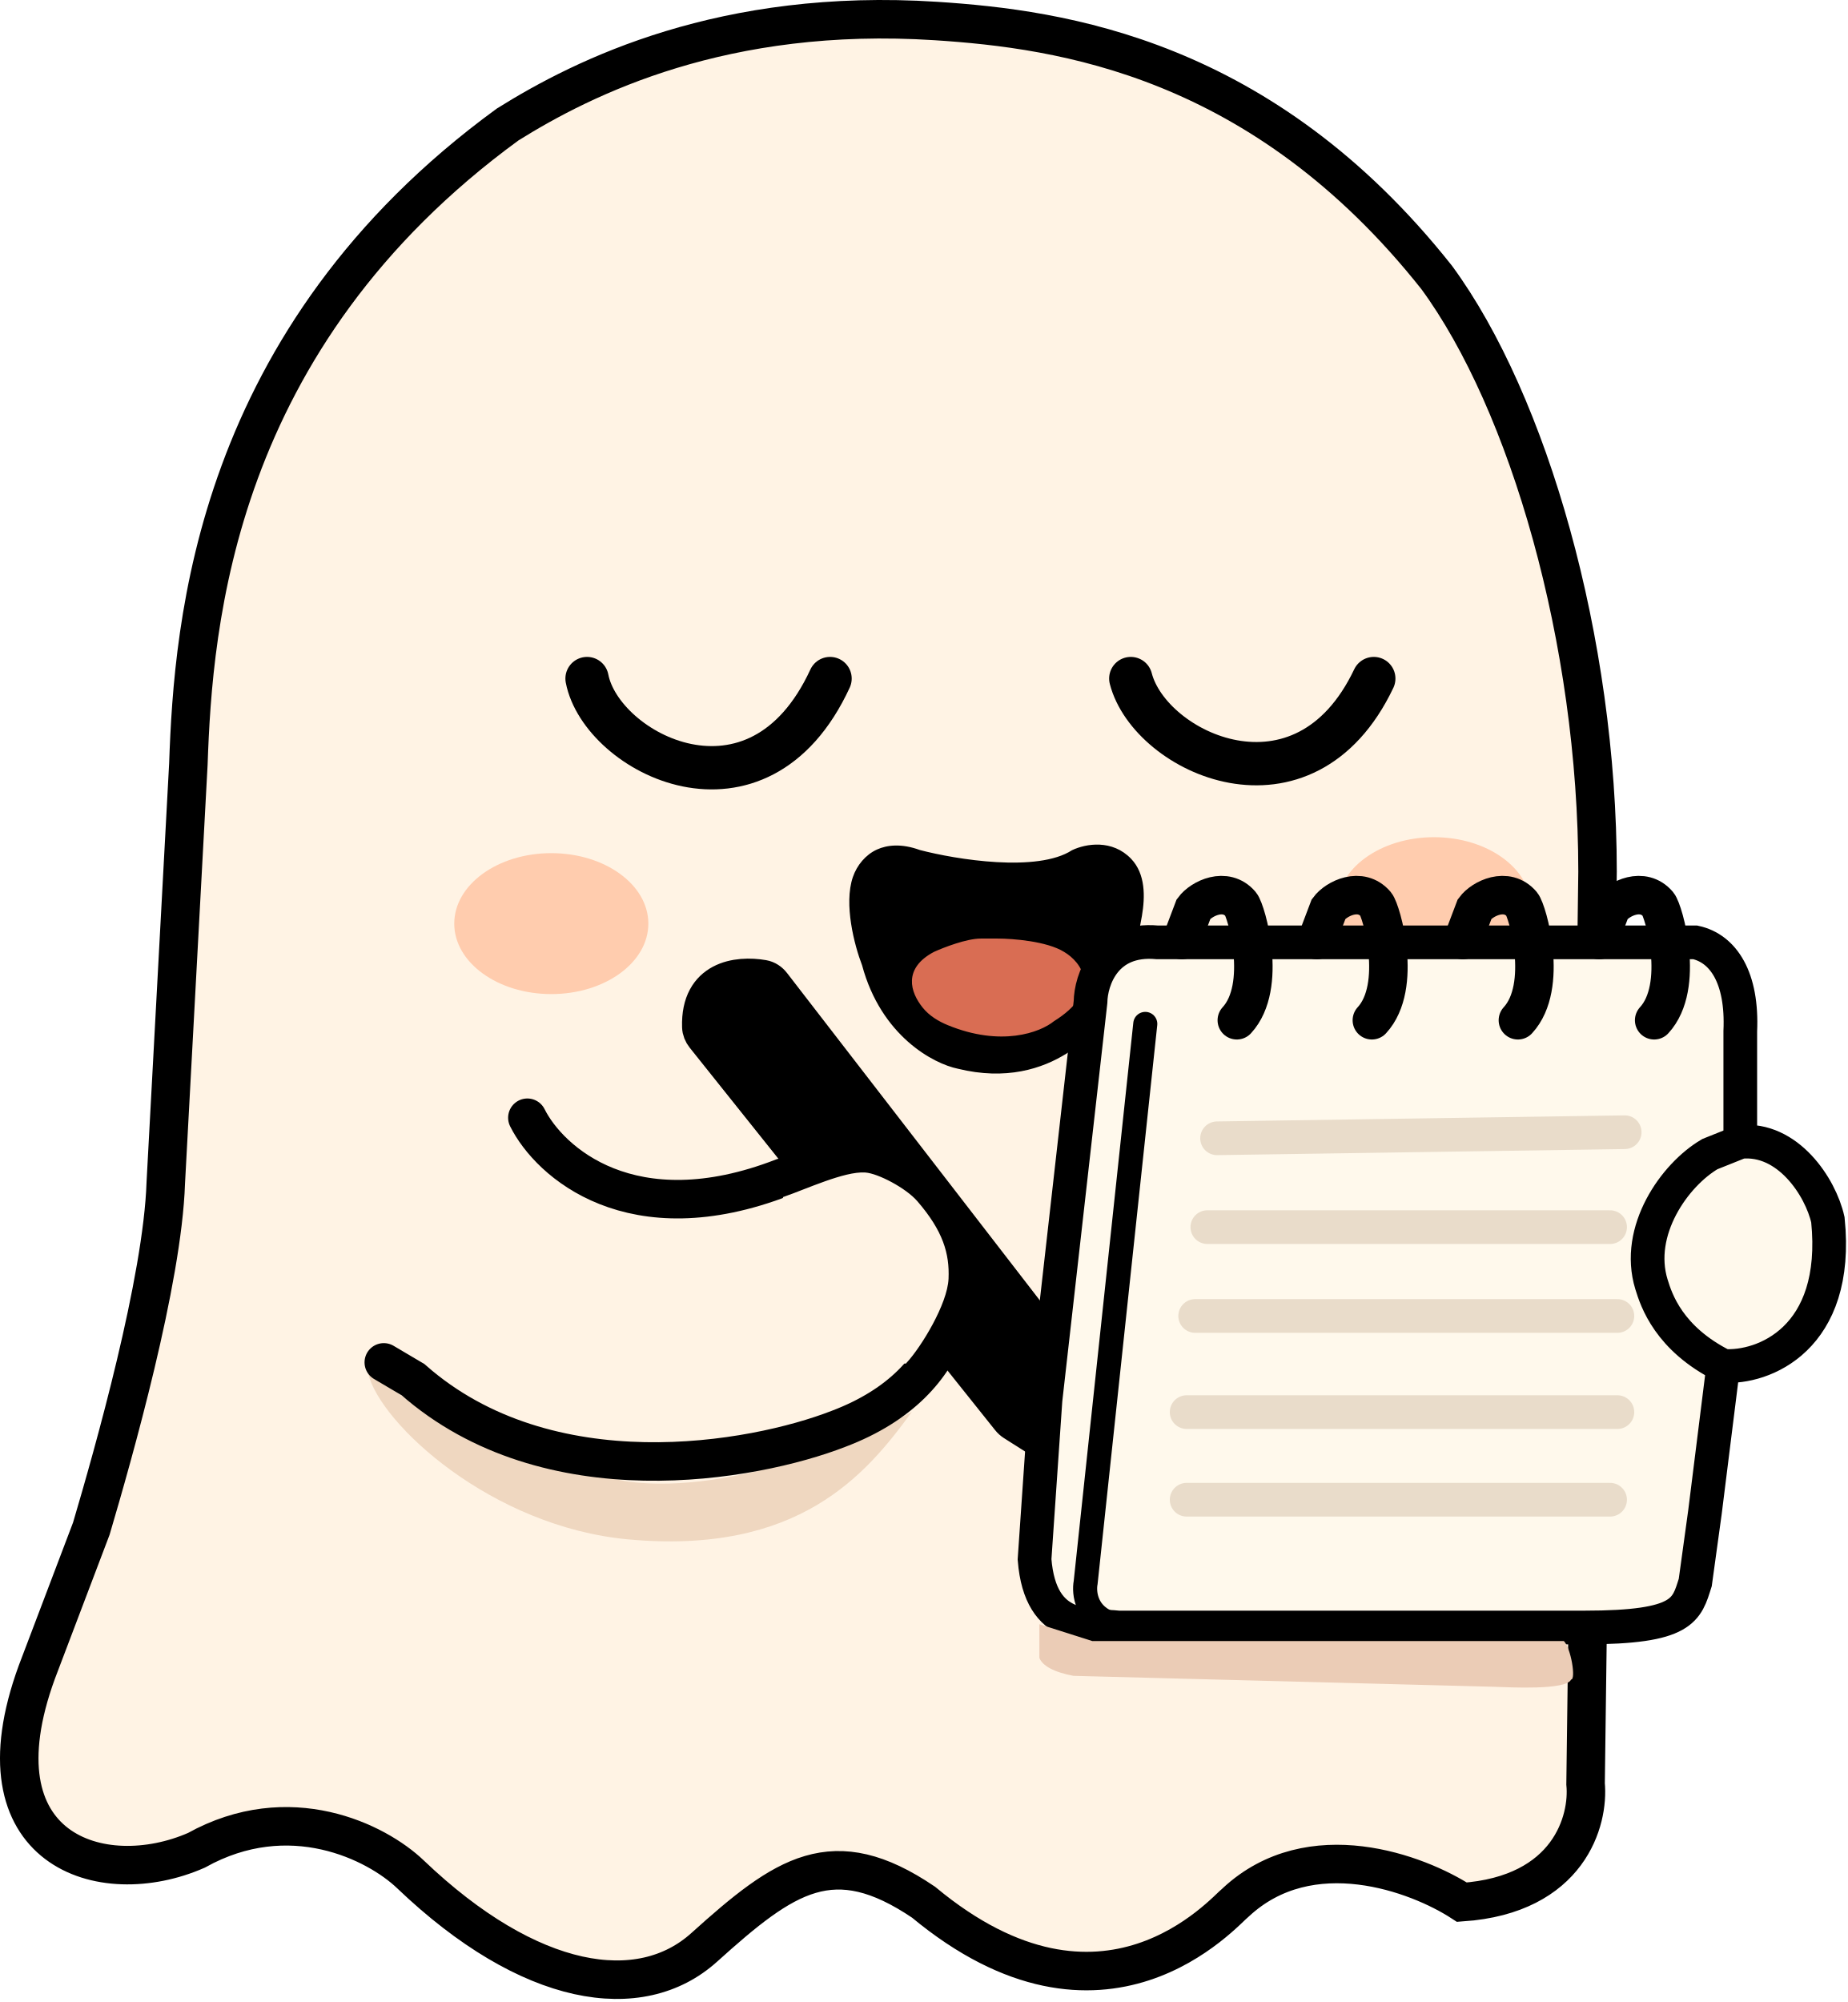
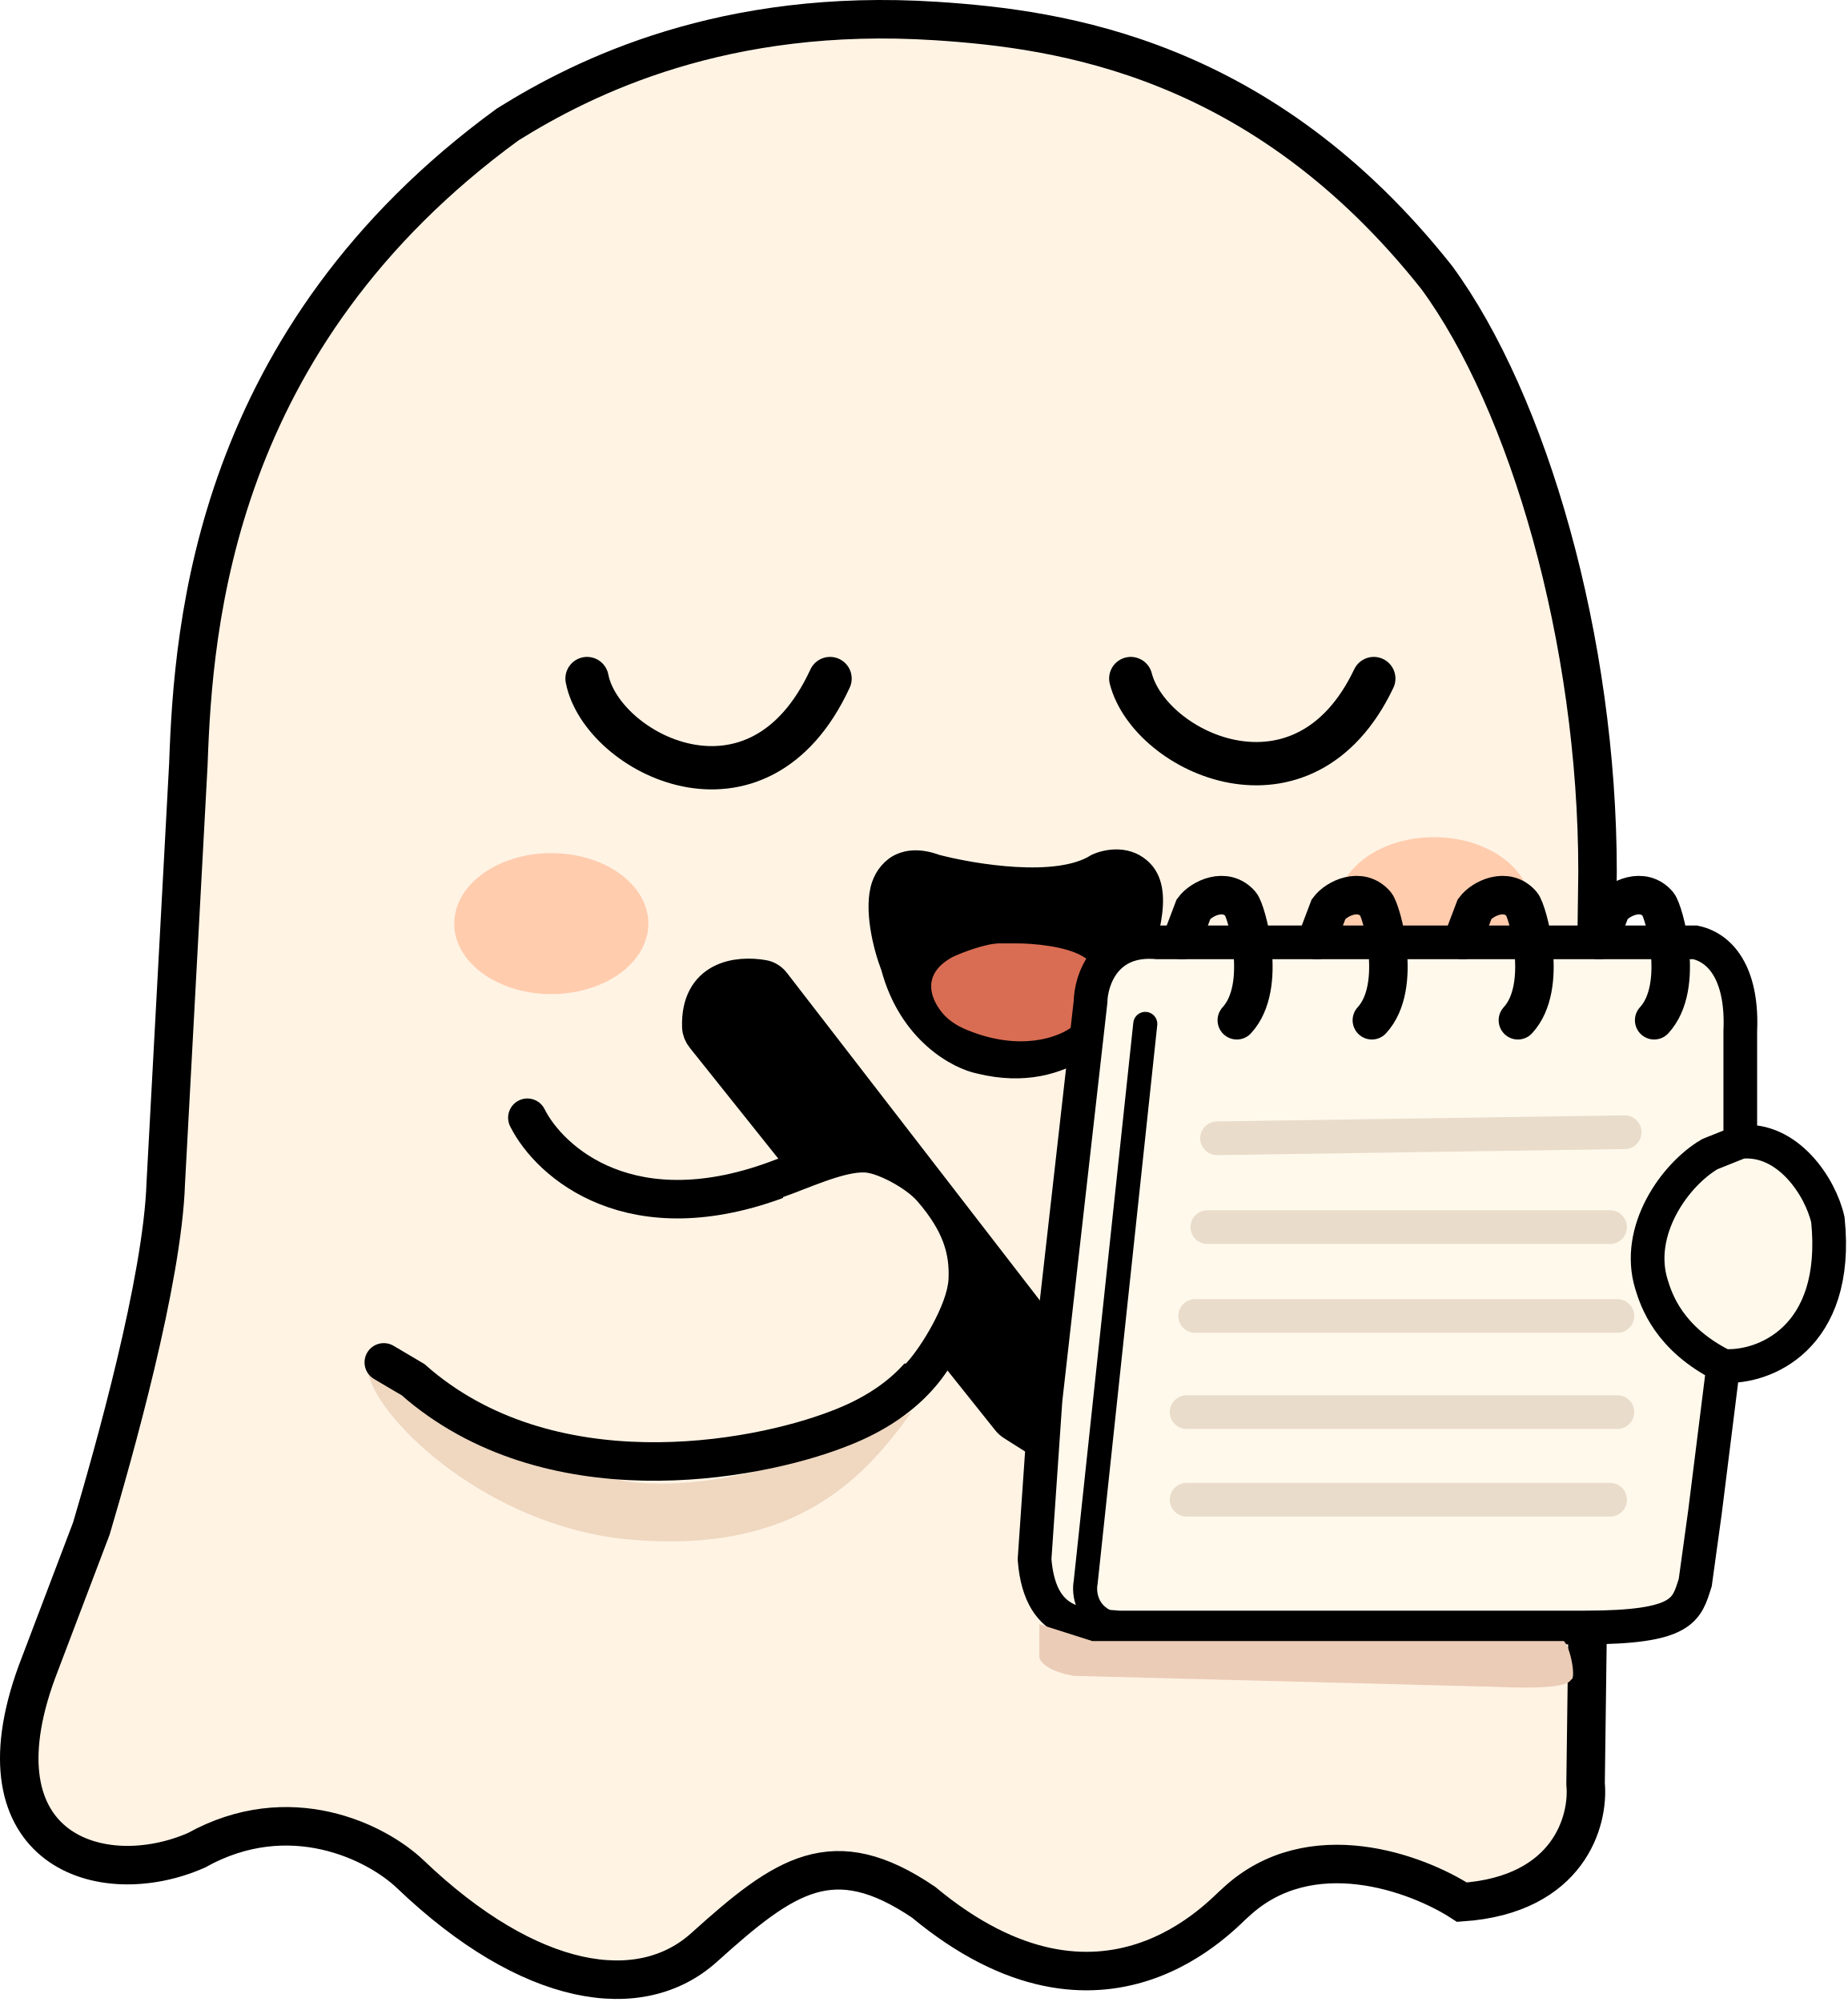
<svg xmlns="http://www.w3.org/2000/svg" width="384" height="416" viewBox="0 0 384 416" fill="none">
  <path d="M105.5 25.867C44.5 70.367 40.161 129.574 39.148 158.767L34.451 245.794C33.788 266.128 23.586 302.062 18.982 317.626L7.652 347.464C-5.883 384.485 21.135 393.104 40.806 384.485C60.146 373.71 78.252 382.737 85.286 389.458C110.151 413.217 133.082 416.61 146.343 404.653C163.196 389.458 173.142 382.551 191.929 395.259C229.502 426.479 254.367 397.193 256.854 395.259C272.325 380.893 294.611 389.273 303.821 395.259C326.144 393.712 330.251 378.222 329.514 370.671L332.001 181.145C332.001 133.073 317.635 83.62 298.571 57.65C262.324 11.898 220.5 6.051 194.5 4.367C150.5 1.518 121.5 15.867 105.5 25.867Z" fill="#FFF3E4" stroke="black" stroke-width="8" stroke-linecap="round" />
-   <path d="M223.026 177.107C215.649 181.88 198.619 179.096 191.025 177.107C187.27 175.731 184.418 176.093 182.468 176.976C180.23 177.989 178.518 180.076 177.72 182.399C175.857 187.821 178.012 196.223 179.635 200.43C183.541 214.965 194.28 220.588 199.161 221.582C218.958 226.464 228.721 211.82 229.263 211.277C233.068 207.472 235.538 197.747 236.817 190.257C237.502 186.249 237.522 181.751 234.717 178.808C231.012 174.921 225.764 175.807 223.026 177.107Z" fill="black" stroke="black" />
-   <path d="M220.905 198.238C217.433 196.068 210.419 195.526 207.345 195.526H203.819C200.998 195.526 196.316 197.334 194.328 198.238C188.243 201.449 189.664 205.967 192.128 209.046C193.426 210.667 195.249 211.773 197.17 212.561C208.075 217.034 215.986 214.047 218.735 211.797C228.498 205.722 224.249 200.226 220.905 198.238Z" fill="#D96D53" stroke="#D96D53" />
+   <path d="M227.026 178.107C219.649 182.88 202.619 180.096 195.025 178.107C191.27 176.731 188.418 177.093 186.468 177.976C184.23 178.989 182.518 181.076 181.72 183.399C179.857 188.821 182.012 197.223 183.635 201.43C187.541 215.965 198.28 221.588 203.161 222.582C222.958 227.464 232.721 212.82 233.263 212.277C237.068 208.472 239.538 198.747 240.817 191.257C241.502 187.249 241.522 182.751 238.717 179.808C235.012 175.921 229.764 176.807 227.026 178.107Z" fill="black" stroke="black" />
+   <path d="M224.905 199.238C221.433 197.068 214.419 196.526 211.345 196.526H207.819C204.998 196.526 200.316 198.334 198.328 199.238C192.243 202.449 193.664 206.967 196.128 210.046C197.426 211.667 199.249 212.773 201.17 213.561C212.075 218.034 219.986 215.047 222.735 212.797C232.498 206.722 228.249 201.226 224.905 199.238Z" fill="#D96D53" stroke="#D96D53" />
  <path d="M122 141C125 156.5 157.5 173.5 172.5 141" stroke="black" stroke-width="9" stroke-linecap="round" />
  <path d="M235 141C239 156.5 271 171.5 285.5 141" stroke="black" stroke-width="9" stroke-linecap="round" />
  <path d="M130.5 319.867C102.148 317.244 79 295.867 76.5 285.367L86.743 292.242C97 297.367 116.503 305.384 130.5 307.867C152.419 310.729 180.764 298.435 189.5 293.367C179.97 306.482 165.94 323.146 130.5 319.867Z" fill="#EFD7C0" />
  <ellipse cx="114.571" cy="191.92" rx="20.168" ry="14.643" fill="#FFCCAE" />
  <ellipse cx="298.016" cy="188.605" rx="20.168" ry="14.643" fill="#FFCCAE" />
  <path d="M209.55 295.004L146.071 215.519C145.581 214.905 145.271 214.159 145.247 213.374C144.934 203.086 153.267 202.03 158.625 202.963C159.5 203.116 160.257 203.632 160.8 204.335L224.084 286.279C224.431 286.73 224.679 287.249 224.81 287.803L227.32 298.4C228.147 301.89 224.316 304.621 221.286 302.701L210.535 295.886C210.16 295.648 209.827 295.35 209.55 295.004Z" fill="black" stroke="black" stroke-width="7" stroke-linecap="round" />
  <path d="M217.276 290.896L226.632 208.207C226.716 203.655 229.616 194.805 240.54 195.816H352.309C358.125 197.081 362.171 203.149 361.665 214.276V231.724V237.287C371.527 236.276 378.355 246.643 379.872 253.471C382.401 278.252 366.386 284.405 358.125 283.815L354.332 314.16L352.309 328.827C350.5 334.5 350 338.183 329.298 338.183H232.448C226.5 337.5 216.214 339.397 215 324.022L217.276 290.896Z" fill="#FFF9EC" />
  <path d="M361.665 237.287V231.724C361.665 226.582 361.665 215.894 361.665 214.276C362.171 203.149 358.125 197.081 352.309 195.816H240.54C229.616 194.805 226.716 203.655 226.632 208.207L217.276 290.896L215 324.022C216.214 339.397 226.5 337.5 232.448 338.183H329.298C350 338.183 350.5 334.5 352.309 328.827L354.332 314.16L358.125 283.815M361.665 237.287L355.344 239.816C348.01 244.115 339.782 255.747 343.206 266.873C344.217 270.16 346.797 278.151 358.125 283.815M361.665 237.287C371.527 236.276 378.355 246.643 379.872 253.471C382.401 278.252 366.386 284.405 358.125 283.815" stroke="black" stroke-width="7" stroke-linecap="round" />
  <path d="M250.908 254.988H334.609M248.379 273.448H336.126M246.609 293.425H336.126M246.609 311.631H334.609" stroke="#E9DCCA" stroke-width="7" stroke-linecap="round" />
  <path d="M252.93 236.528L295.286 235.896L337.642 235.264" stroke="#E9DCCA" stroke-width="7" stroke-linecap="round" />
  <path d="M238.012 212.759L225.621 328.827C225.2 331.018 225.723 335.806 231.185 337.424" stroke="black" stroke-width="5" stroke-linecap="round" />
  <path d="M245.598 195.34L248.049 188.874C249.644 186.713 254.701 184.184 257.852 187.88C259.013 189.241 263.552 204.919 257.035 212" stroke="black" stroke-width="8" stroke-linecap="round" />
  <path d="M273.664 195.34L276.115 188.874C277.71 186.713 282.767 184.184 285.918 187.88C287.079 189.241 291.618 204.919 285.101 212" stroke="black" stroke-width="8" stroke-linecap="round" />
  <path d="M304.012 195.34L306.463 188.874C308.058 186.713 313.115 184.184 316.266 187.88C317.427 189.241 321.966 204.919 315.449 212" stroke="black" stroke-width="8" stroke-linecap="round" />
  <path d="M332.332 195.34L334.783 188.874C336.378 186.713 341.435 184.184 344.586 187.88C345.747 189.241 350.286 204.919 343.769 212" stroke="black" stroke-width="8" stroke-linecap="round" />
  <path d="M223.094 348.227C218.947 347.455 216.637 346.11 216 344.5V337.5L227 341H314.5H325C326.5 342.5 327.544 349 326.5 349C325.544 351.254 313.592 350.607 310.5 350.5L223.094 348.227Z" fill="#EBCCB6" />
  <path d="M109.596 232.257C114.2 241.466 131.256 256.845 162.641 244.689C172.679 242.571 193.639 241.816 197.175 255.74C200.491 265.318 200.546 286.959 174.244 296.905C156.471 303.812 113.906 311.437 85.836 286.683L79.758 283.091" stroke="black" stroke-width="8" stroke-linecap="round" />
  <path d="M179.774 244.136C175.63 243.86 167.71 247.544 163.198 249.109L161.816 261.818L169.276 279.5L188.063 282.815C191.102 279.5 196.406 270.769 196.627 265.686C196.848 260.602 195.522 256.016 190.273 249.938C187.96 247.26 182.261 244.302 179.774 244.136Z" fill="#FFF3E4" stroke="#FFF3E4" stroke-linecap="round" />
</svg>
